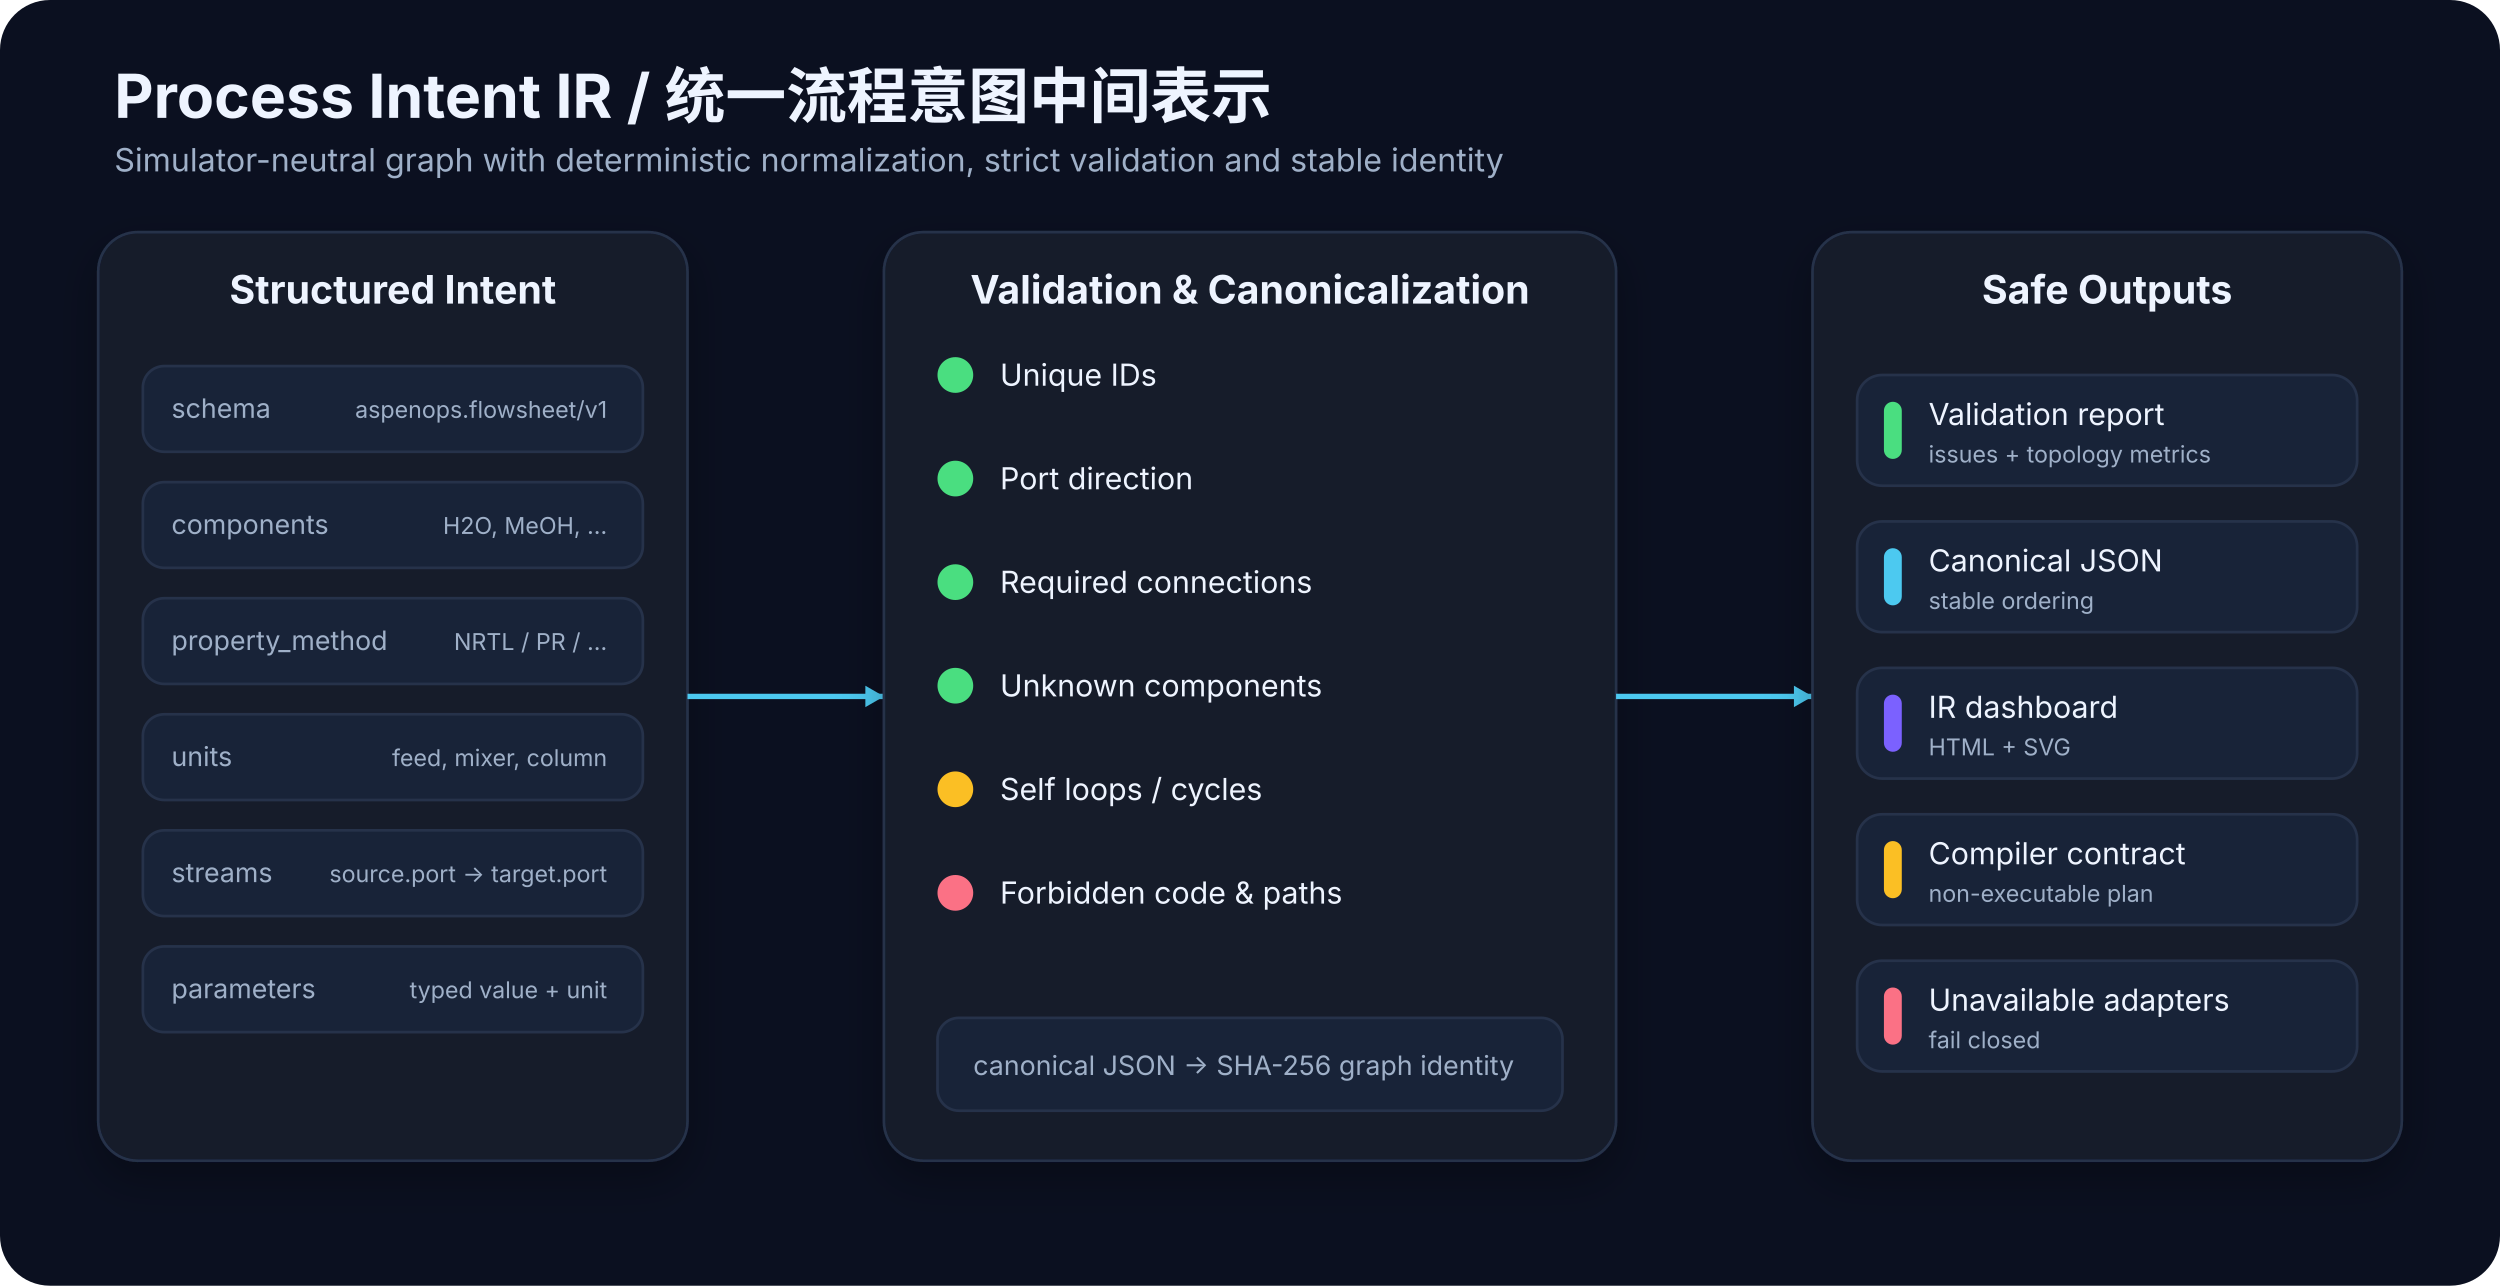
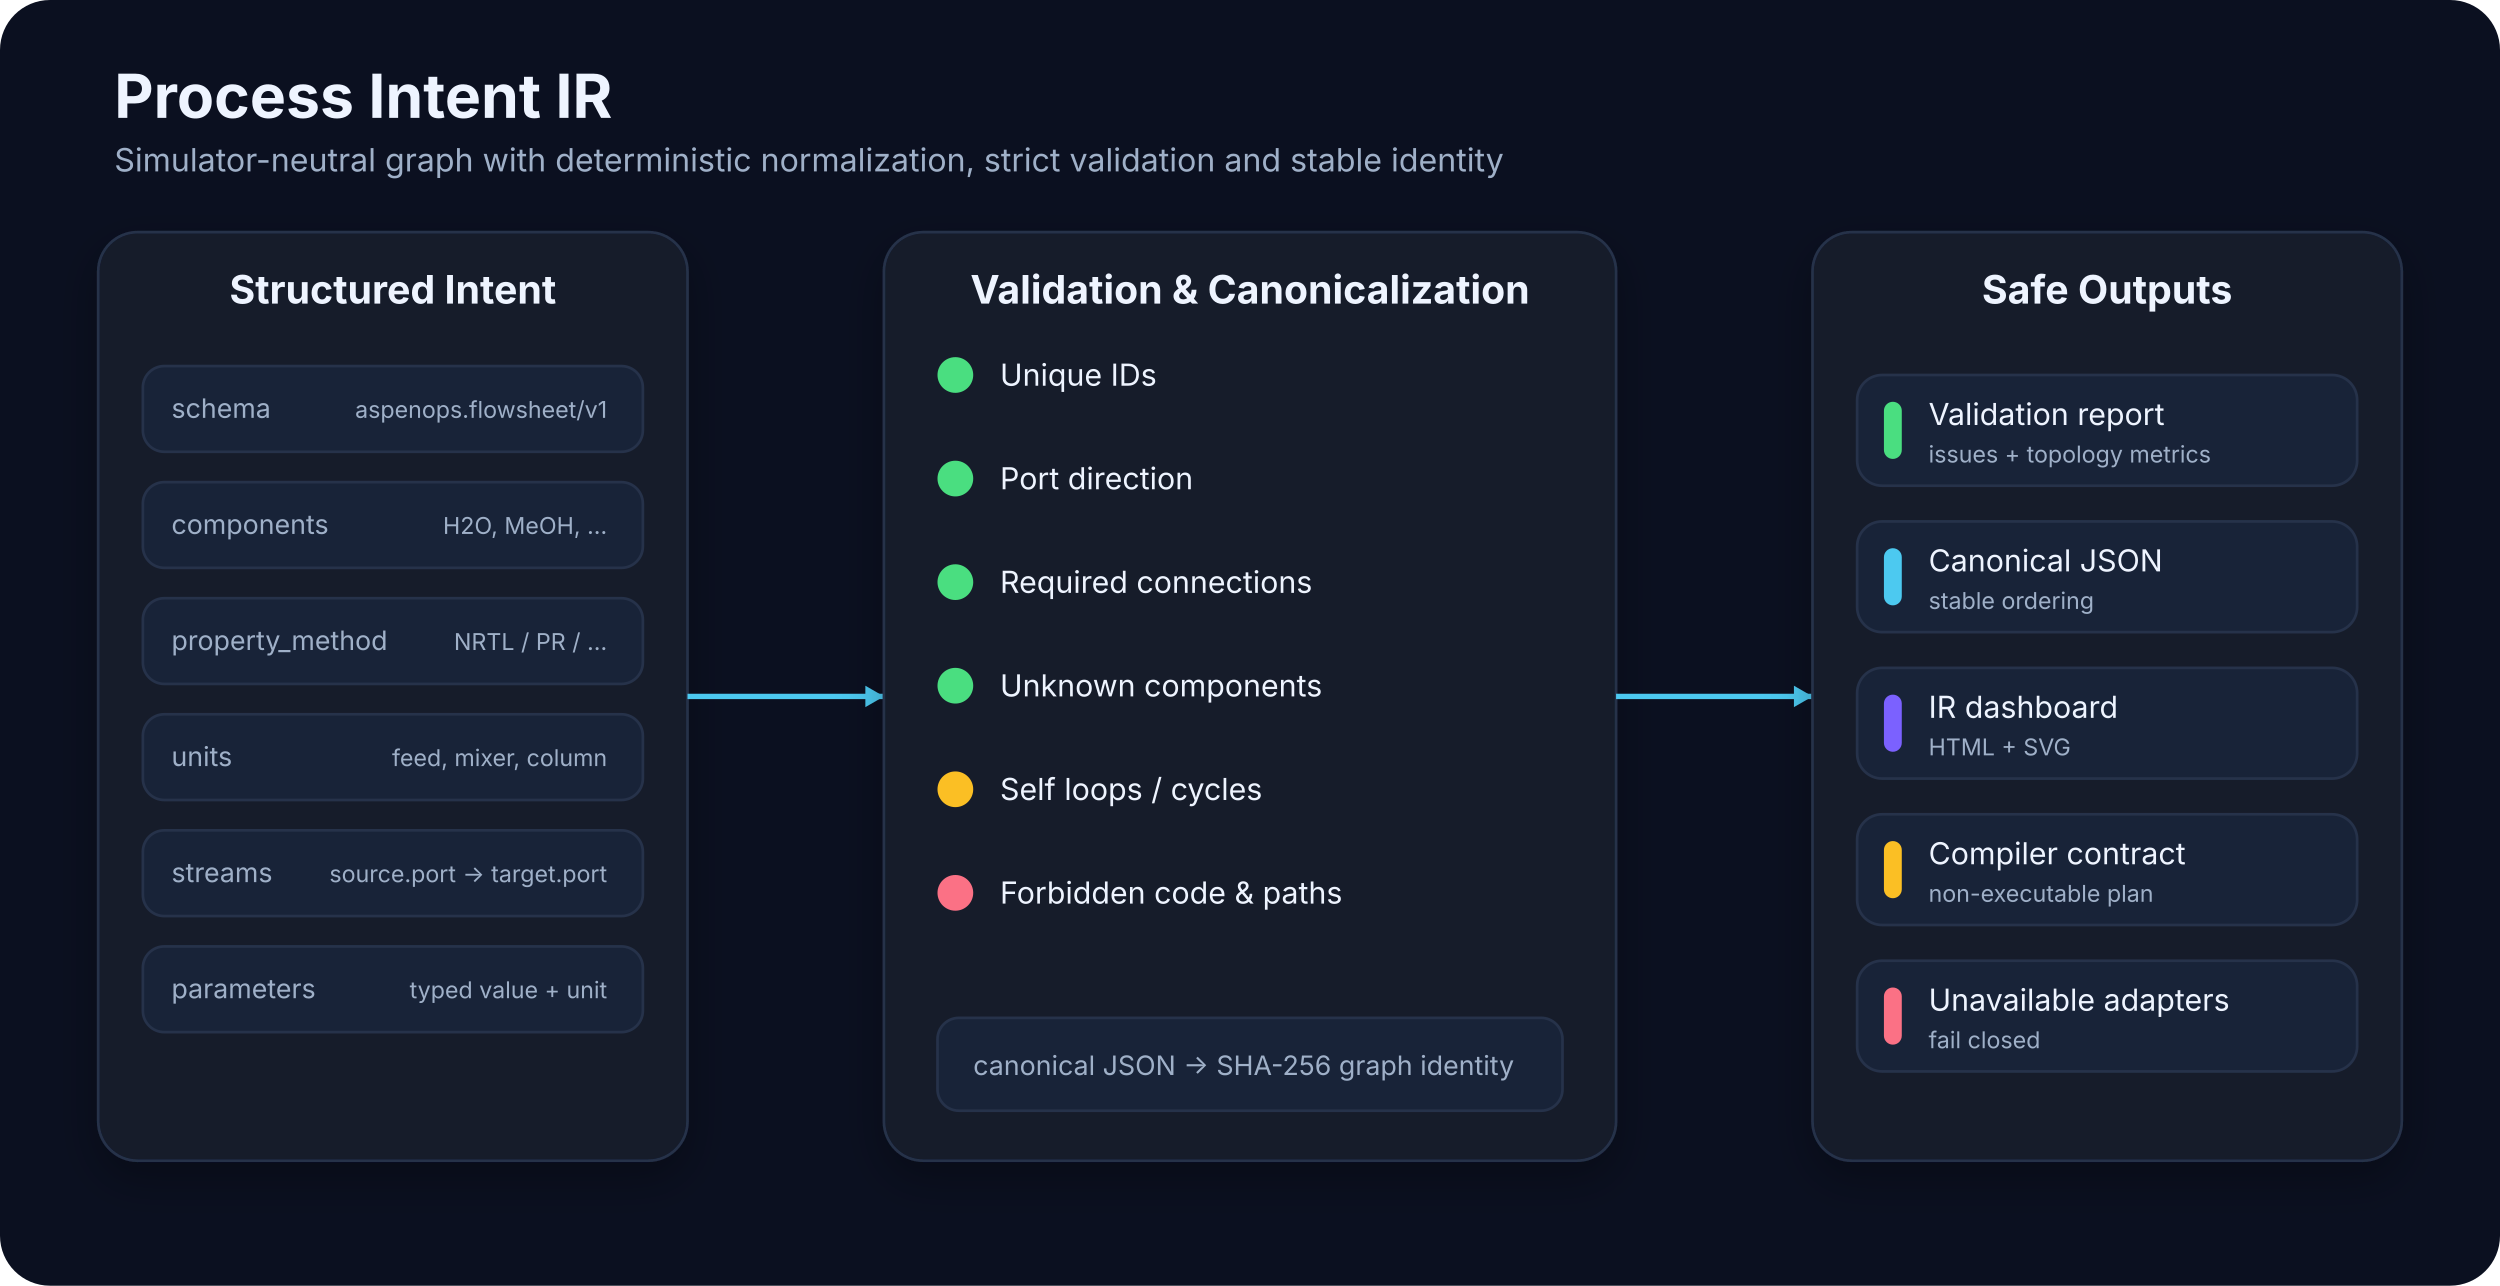
<svg xmlns="http://www.w3.org/2000/svg" width="1400" height="720" viewBox="0 0 1400 720" role="img" aria-labelledby="title desc">
  <rect width="1400" height="720" rx="28" fill="#0b1020" />
  <defs>
    <filter id="shadow" x="-20%" y="-20%" width="140%" height="140%">
      <feDropShadow dx="0" dy="10" stdDeviation="12" flood-color="#000" flood-opacity=".28" />
    </filter>
-     <style>text{font-family:Inter,Segoe UI,Noto Sans CJK SC,Microsoft YaHei,Arial,sans-serif}.title{fill:#eef4ff;font-size:34px;font-weight:750}.sub{fill:#9fb0c8;font-size:18px}.h{fill:#eef4ff;font-size:22px;font-weight:700}.b{fill:#eef4ff;font-size:17px}.m{fill:#9fb0c8;font-size:15px}.small{fill:#9fb0c8;font-size:13px}.panel{fill:#131a2b;stroke:#26324a;stroke-width:1.5}.panel2{fill:#182338;stroke:#26324a;stroke-width:1.5}</style>
+     <style>text{font-family:Inter,Segoe UI,Arial,sans-serif}.title{fill:#eef4ff;font-size:34px;font-weight:750}.sub{fill:#9fb0c8;font-size:18px}.h{fill:#eef4ff;font-size:22px;font-weight:700}.b{fill:#eef4ff;font-size:17px}.m{fill:#9fb0c8;font-size:15px}.small{fill:#9fb0c8;font-size:13px}.panel{fill:#131a2b;stroke:#26324a;stroke-width:1.5}.panel2{fill:#182338;stroke:#26324a;stroke-width:1.5}</style>
  </defs>
-   <text x="64" y="66" class="title">Process Intent IR / 统一流程意图中间表示</text>
+   <text x="64" y="66" class="title">Process Intent IR</text>
  <text x="64" y="96" class="sub">Simulator-neutral graph with deterministic normalization, strict validation and stable identity</text>
  <rect x="55" y="130" width="330" height="520" rx="22" class="panel" filter="url(#shadow)" />
  <text x="220" y="170" class="h" text-anchor="middle">Structured Intent</text>
  <rect x="80" y="205" width="280" height="48" rx="12" class="panel2" />
  <text x="96" y="234" class="m">schema</text>
  <text x="340" y="234" class="small" text-anchor="end">aspenops.flowsheet/v1</text>
  <rect x="80" y="270" width="280" height="48" rx="12" class="panel2" />
  <text x="96" y="299" class="m">components</text>
  <text x="340" y="299" class="small" text-anchor="end">H2O, MeOH, ...</text>
  <rect x="80" y="335" width="280" height="48" rx="12" class="panel2" />
  <text x="96" y="364" class="m">property_method</text>
  <text x="340" y="364" class="small" text-anchor="end">NRTL / PR / ...</text>
  <rect x="80" y="400" width="280" height="48" rx="12" class="panel2" />
  <text x="96" y="429" class="m">units</text>
  <text x="340" y="429" class="small" text-anchor="end">feed, mixer, column</text>
  <rect x="80" y="465" width="280" height="48" rx="12" class="panel2" />
  <text x="96" y="494" class="m">streams</text>
  <text x="340" y="494" class="small" text-anchor="end">source.port → target.port</text>
  <rect x="80" y="530" width="280" height="48" rx="12" class="panel2" />
  <text x="96" y="559" class="m">parameters</text>
  <text x="340" y="559" class="small" text-anchor="end">typed value + unit</text>
  <line x1="385" y1="390" x2="495" y2="390" stroke="#4cc9f0" stroke-width="3" />
  <polygon points="495,390 484.6,396 484.6,384" fill="#4cc9f0" />
  <rect x="495" y="130" width="410" height="520" rx="22" class="panel" filter="url(#shadow)" />
  <text x="700" y="170" class="h" text-anchor="middle">Validation &amp; Canonicalization</text>
  <circle cx="535" cy="210" r="10" fill="#4ade80" />
  <text x="560" y="216" class="b">Unique IDs</text>
  <circle cx="535" cy="268" r="10" fill="#4ade80" />
  <text x="560" y="274" class="b">Port direction</text>
  <circle cx="535" cy="326" r="10" fill="#4ade80" />
  <text x="560" y="332" class="b">Required connections</text>
  <circle cx="535" cy="384" r="10" fill="#4ade80" />
  <text x="560" y="390" class="b">Unknown components</text>
  <circle cx="535" cy="442" r="10" fill="#fbbf24" />
  <text x="560" y="448" class="b">Self loops / cycles</text>
  <circle cx="535" cy="500" r="10" fill="#fb7185" />
  <text x="560" y="506" class="b">Forbidden code &amp; paths</text>
  <rect x="525" y="570" width="350" height="52" rx="12" class="panel2" />
  <text x="545" y="602" class="m">canonical JSON → SHA-256 graph identity</text>
  <line x1="905" y1="390" x2="1015" y2="390" stroke="#4cc9f0" stroke-width="3" />
  <polygon points="1015,390 1004.6,396 1004.6,384" fill="#4cc9f0" />
  <rect x="1015" y="130" width="330" height="520" rx="22" class="panel" filter="url(#shadow)" />
  <text x="1180" y="170" class="h" text-anchor="middle">Safe Outputs</text>
  <rect x="1040" y="210" width="280" height="62" rx="14" class="panel2" />
  <rect x="1055" y="225" width="10" height="32" rx="5" fill="#4ade80" />
  <text x="1080" y="238" class="b">Validation report</text>
  <text x="1080" y="259" class="small">issues + topology metrics</text>
  <rect x="1040" y="292" width="280" height="62" rx="14" class="panel2" />
  <rect x="1055" y="307" width="10" height="32" rx="5" fill="#4cc9f0" />
  <text x="1080" y="320" class="b">Canonical JSON</text>
  <text x="1080" y="341" class="small">stable ordering</text>
  <rect x="1040" y="374" width="280" height="62" rx="14" class="panel2" />
  <rect x="1055" y="389" width="10" height="32" rx="5" fill="#7b61ff" />
  <text x="1080" y="402" class="b">IR dashboard</text>
  <text x="1080" y="423" class="small">HTML + SVG</text>
  <rect x="1040" y="456" width="280" height="62" rx="14" class="panel2" />
  <rect x="1055" y="471" width="10" height="32" rx="5" fill="#fbbf24" />
  <text x="1080" y="484" class="b">Compiler contract</text>
  <text x="1080" y="505" class="small">non-executable plan</text>
  <rect x="1040" y="538" width="280" height="62" rx="14" class="panel2" />
  <rect x="1055" y="553" width="10" height="32" rx="5" fill="#fb7185" />
  <text x="1080" y="566" class="b">Unavailable adapters</text>
  <text x="1080" y="587" class="small">fail closed</text>
</svg>
